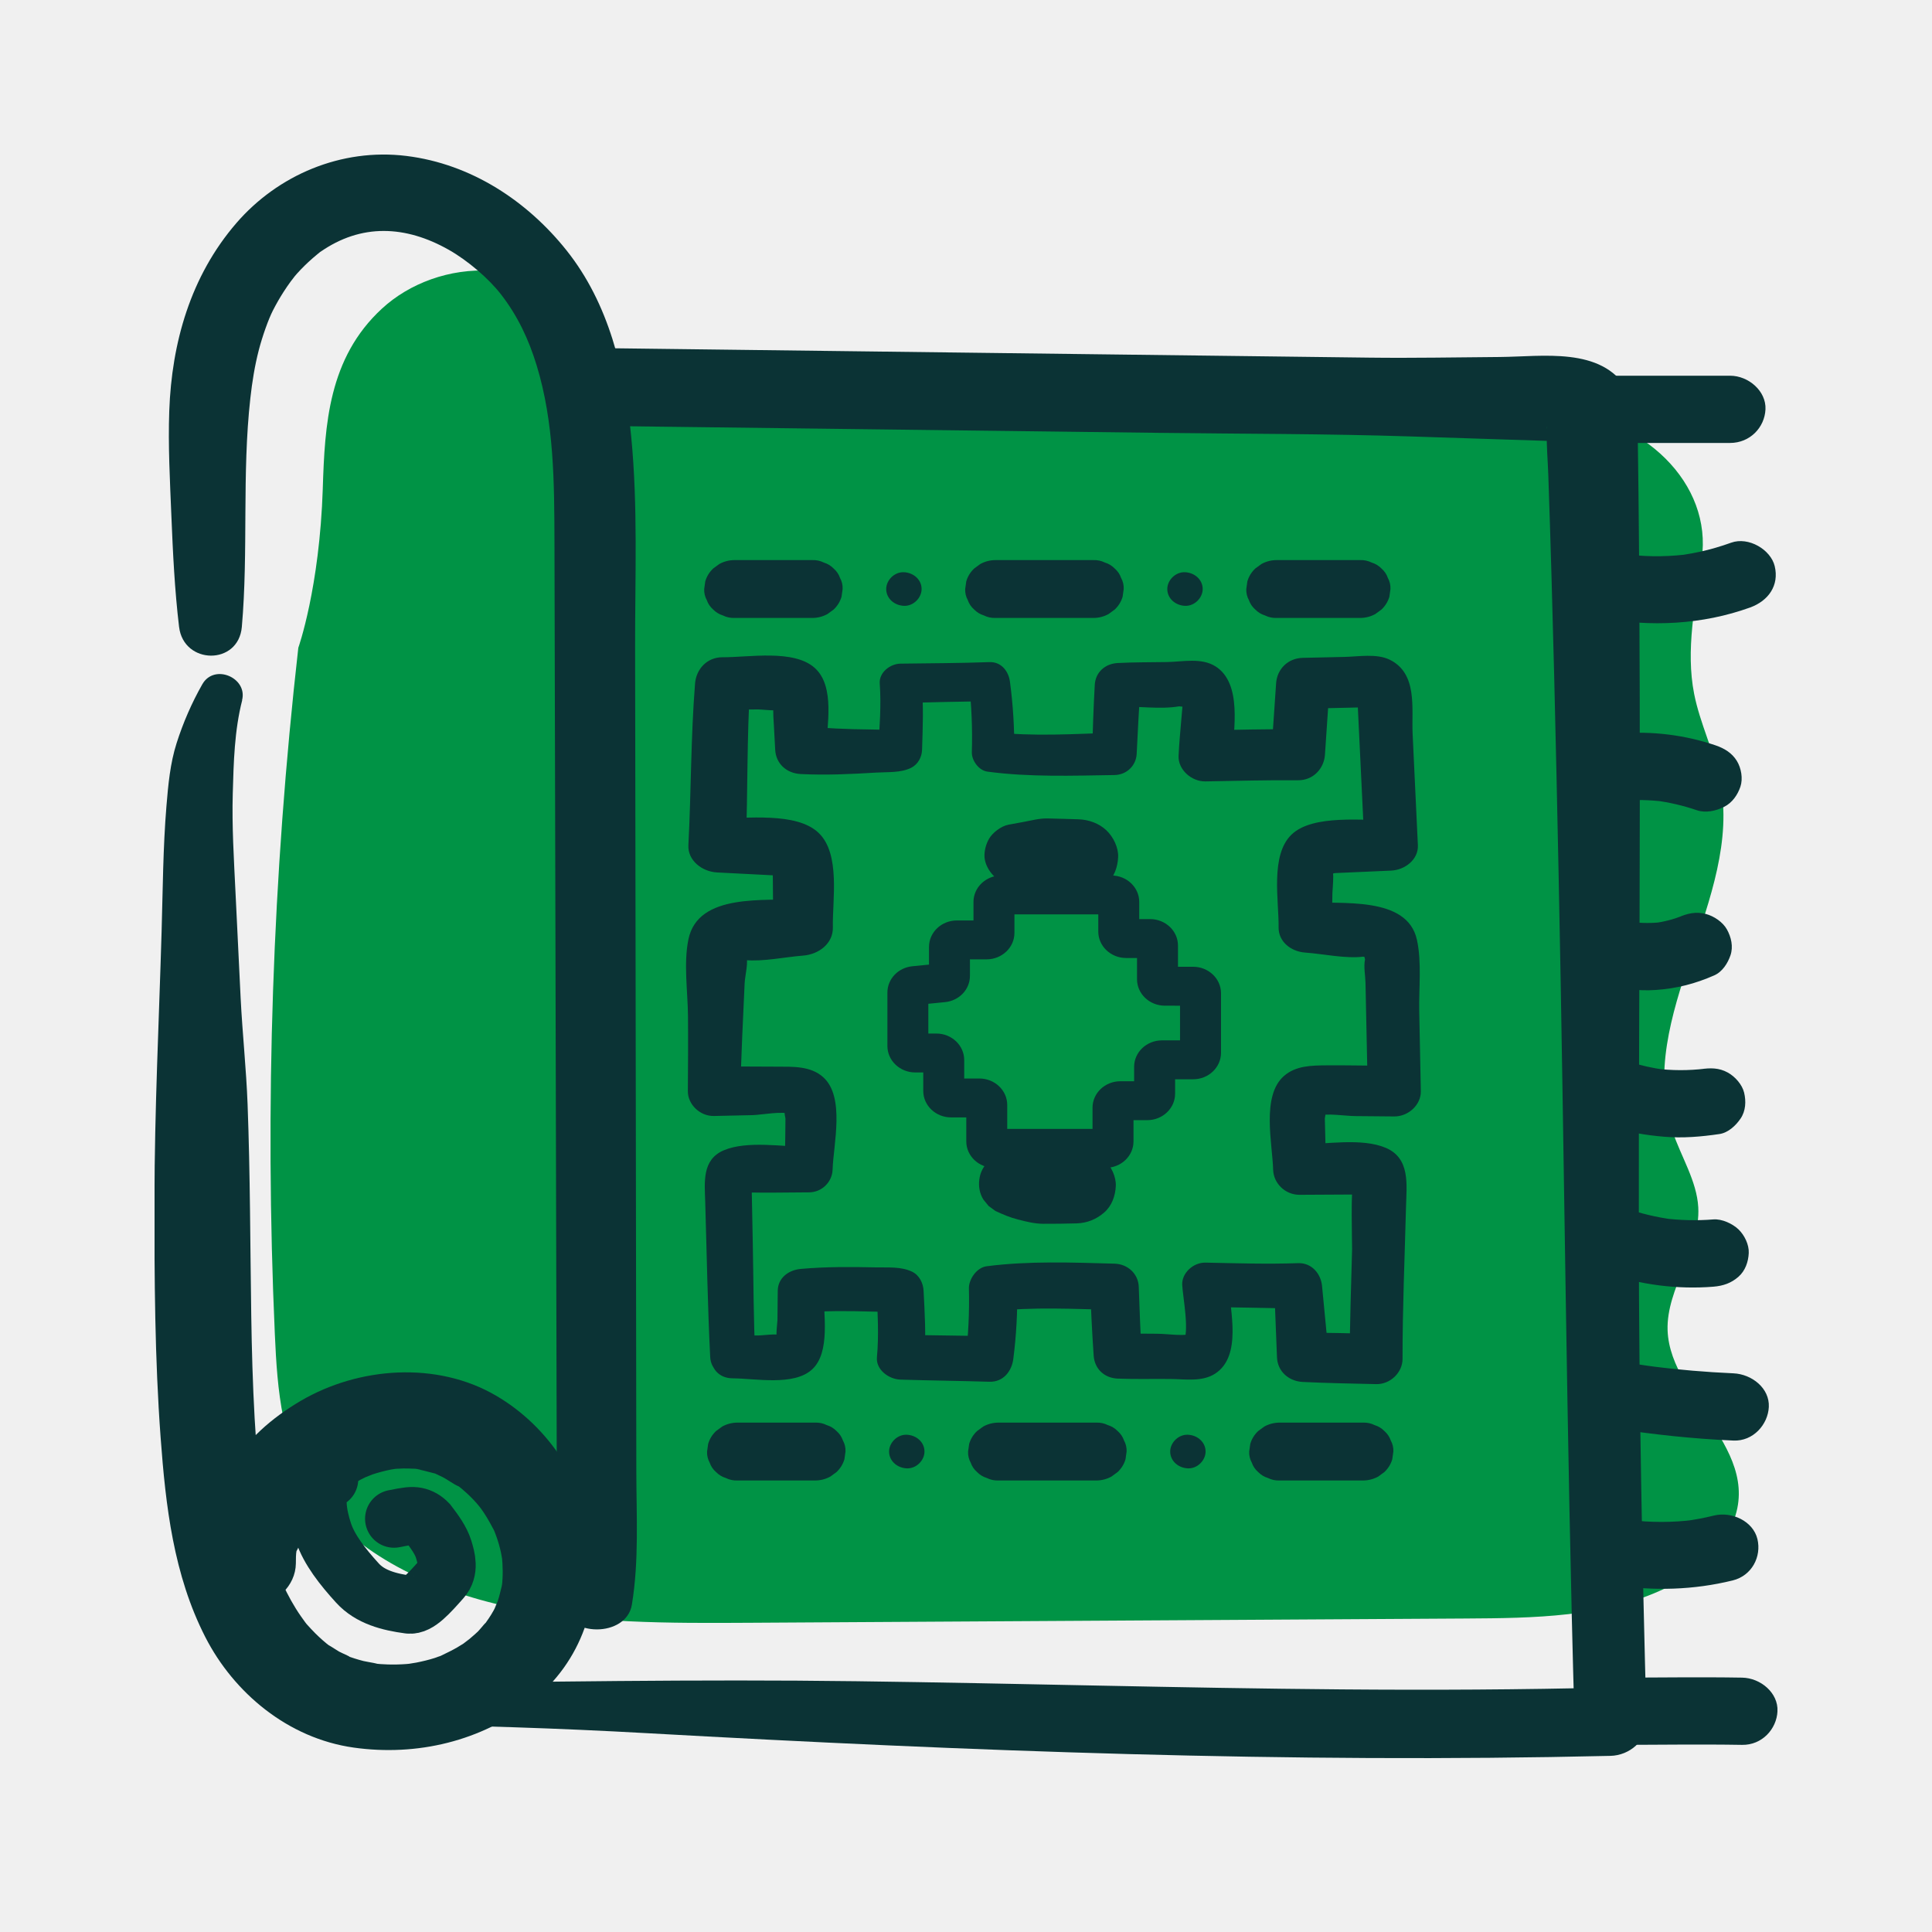
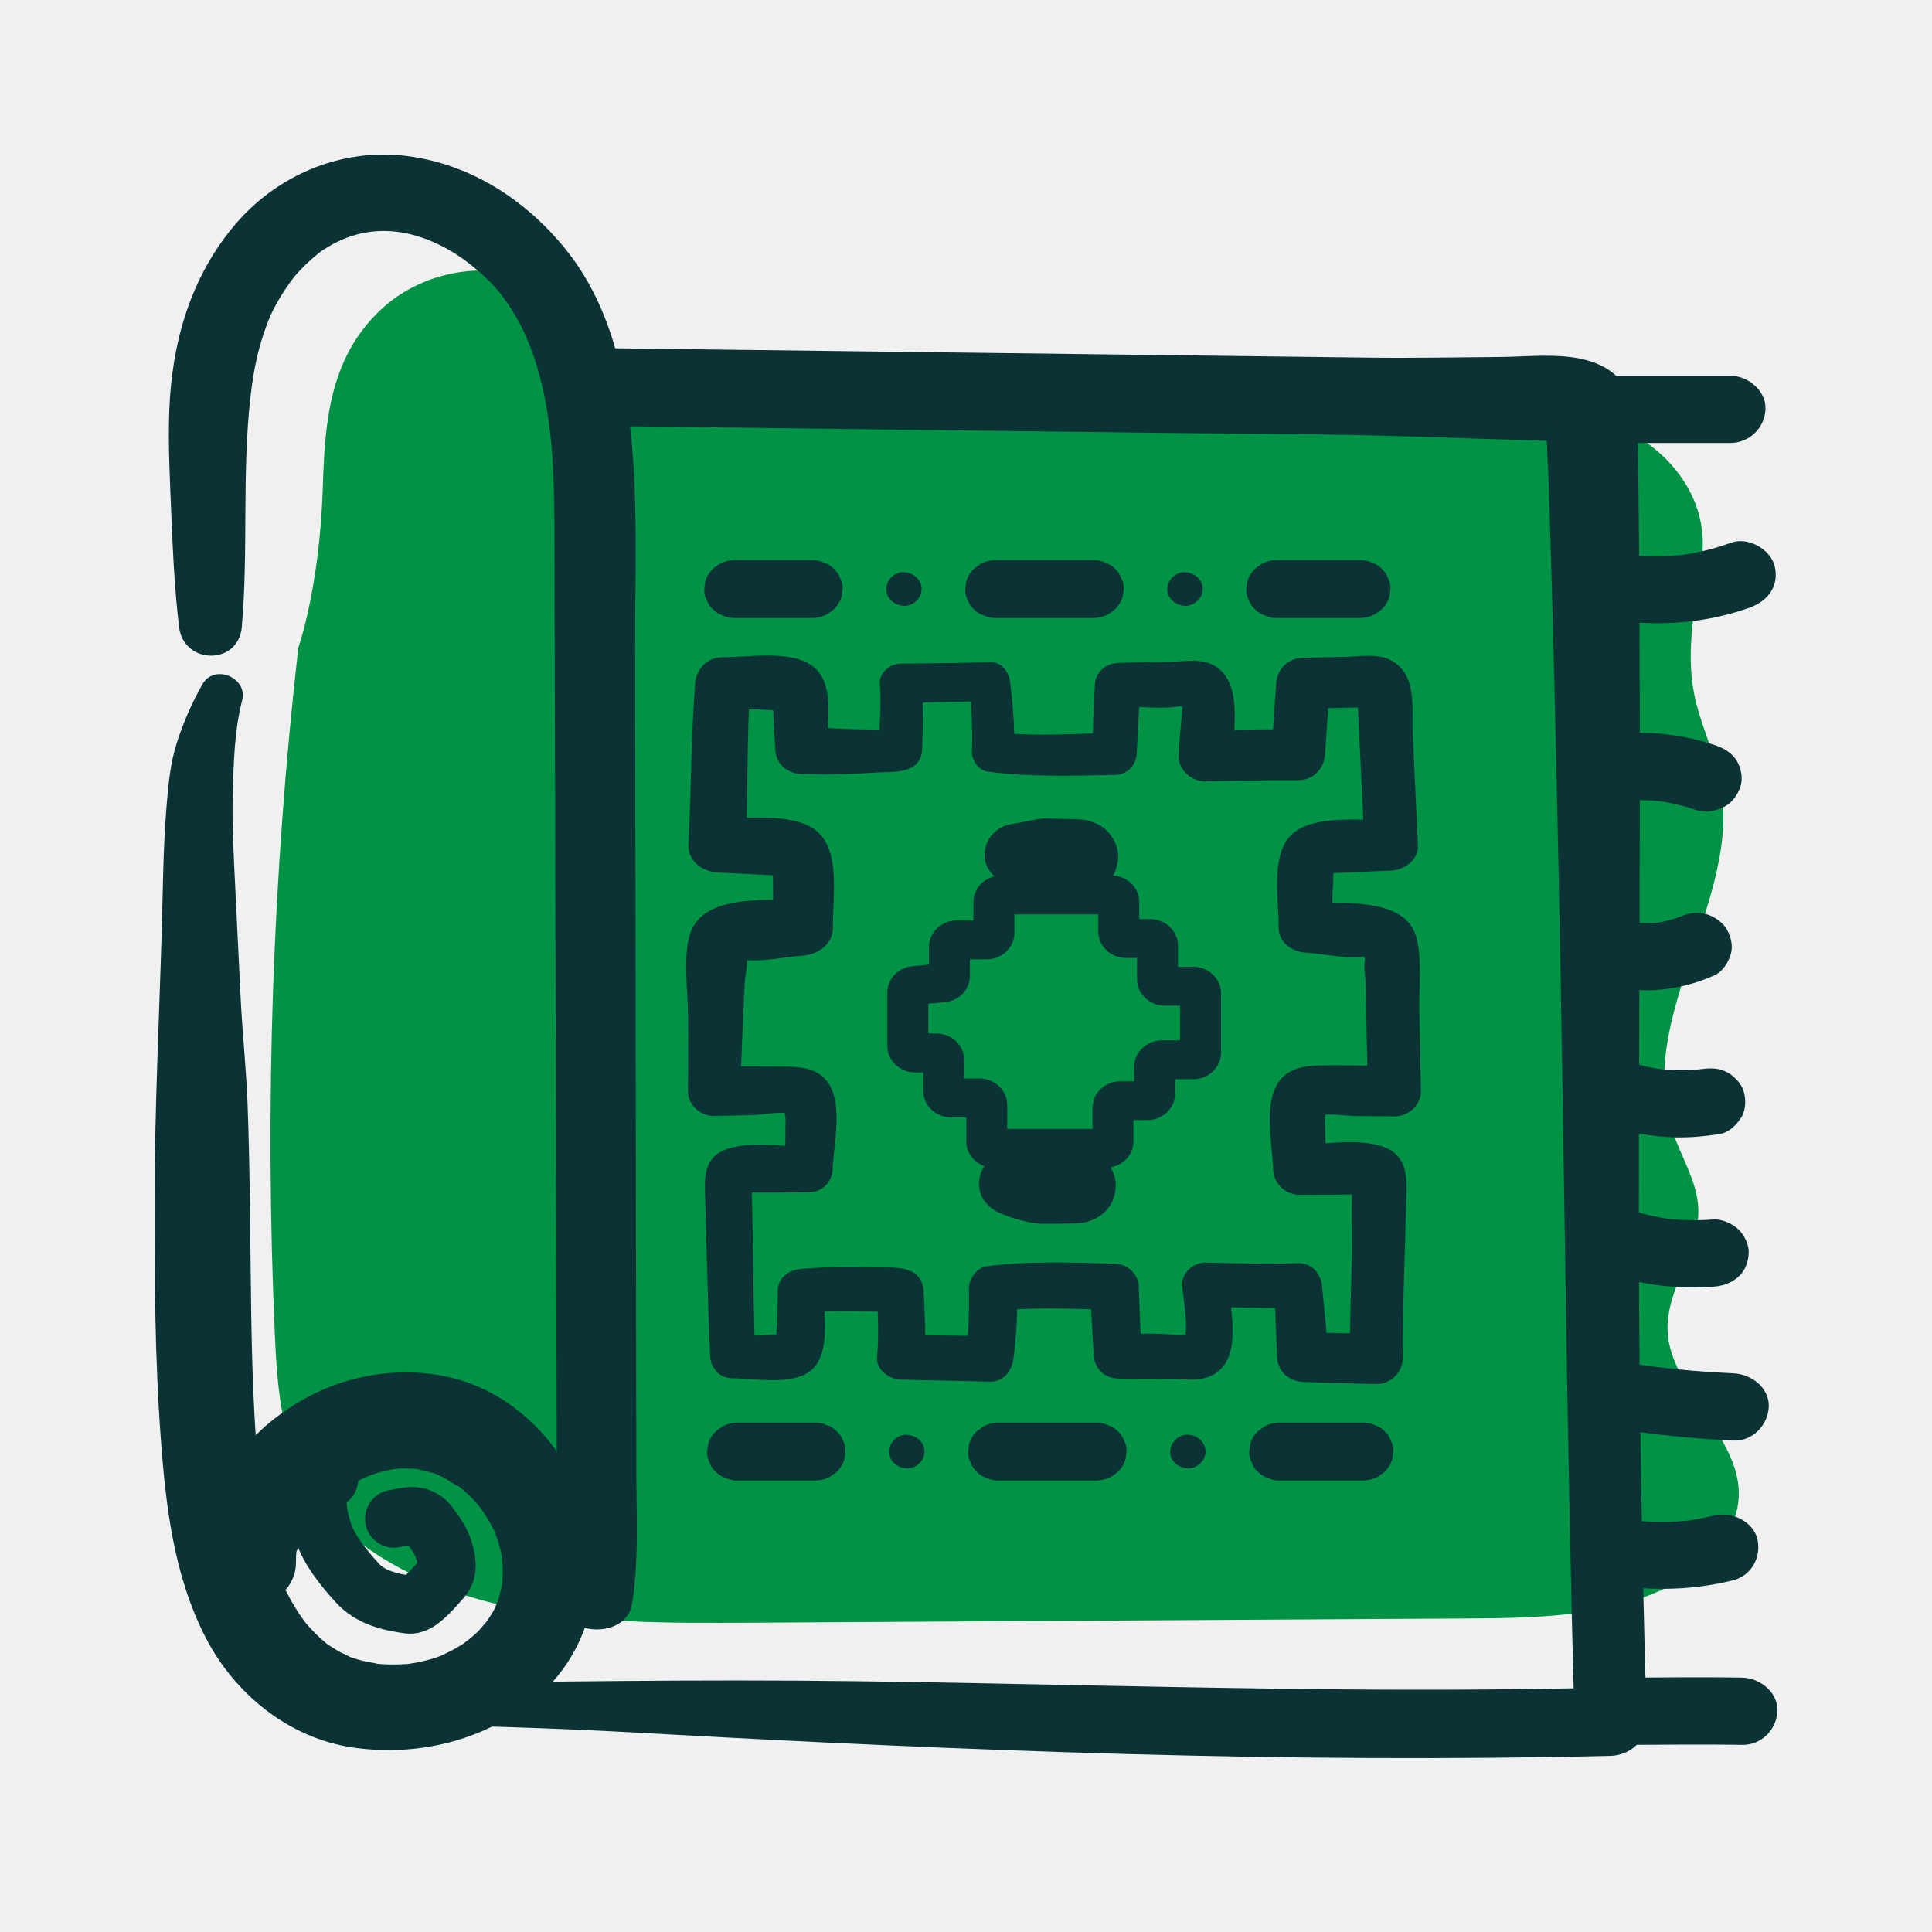
<svg xmlns="http://www.w3.org/2000/svg" fill="none" viewBox="0 0 100 100">
  <g clip-path="url(#a)">
-     <path fill="#009345" d="M16.707 25.274c.106-3.27.284-6.741 3.065-9.302 1.419-1.307 3.499-2.09 5.649-1.957 3.802.234 4.614 3.002 6.777 4.691 2.934 2.291 7.562 2.143 11.643 1.935 12.136-.619 24.334-.443 36.435.523 4.85.387 8.364 3.884 7.804 7.777-.335 2.327-.838 4.704-.392 6.972.303 1.539 1.044 3.006 1.349 4.545 1.198 6.056-4.46 12.171-2.471 18.091.443 1.32 1.261 2.578 1.336 3.944.119 2.171-1.659 4.185-1.588 6.358.122 3.733 5.589 6.537 2.984 10.729-.687 1.106-1.804 2.006-3.125 2.639-3.118 1.493-6.784 1.534-10.324 1.555-12.329.073-24.659.146-36.988.22-4.202.025-8.464.044-12.525-.825-4.061-.869-7.967-2.751-10.012-5.704-1.746-2.521-1.97-5.521-2.098-8.404-.529-11.849-.123-23.725 1.215-35.533 0 0 1.099-3.076 1.267-8.252" />
-     <path fill="#0b3335" d="M12.536 36.242c-.403 1.573-.443 3.213-.488 4.825-.049 1.705.06 3.412.141 5.114.087 1.829.175 3.659.267 5.487.092 1.829.29 3.658.359 5.487.137 3.646.134 7.301.19 10.949.027 1.769.076 3.538.175 5.305.051.907.115 1.813.196 2.718.028.311.058.621.092.931.02.181.041.361.064.541.013.109.028.217.043.326-.031-.22-.034-.244-.008-.075.25 1.37.521 2.721 1.034 4.03.039.099.226.534.049.143.059.13.122.259.186.387.144.286.3.566.469.838.168.272.352.531.542.789-.237-.32-.029-.033.026.028.145.158.287.318.44.469.256.254.529.497.819.716-.37-.278.293.166.41.231.132.073.898.406.371.209.295.11.596.207.903.285.135.034 1.105.191.495.123.254.028.509.047.764.054.32.009.64.002.959-.022.128-.009.255-.022.383-.036-.568.065.012-.014.14-.04.313-.062.626-.137.93-.233.122-.038.24-.086.361-.126-.428.14-.124.054-.026.006.285-.139.568-.271.841-.43.108-.063.215-.129.32-.196.089-.057.506-.419.135-.086.207-.186.427-.355.626-.55.118-.116.589-.71.301-.307.18-.252.354-.502.503-.772.06-.108.112-.22.17-.329-.247.461.005-.042.038-.139.089-.259.147-.522.213-.787.036-.144.051-.545.012-.02.009-.12.022-.239.029-.359.015-.271.013-.542-.004-.813-.009-.151-.024-.301-.041-.452.043.398.016.132-.036-.108-.059-.268-.133-.532-.224-.792-.051-.145-.108-.287-.165-.43.031.078.22.433.017.054-.131-.244-.26-.487-.408-.723-.082-.131-.168-.259-.258-.385-.081-.114-.455-.535-.064-.101-.207-.23-.414-.456-.642-.667-.091-.084-.184-.166-.279-.246-.095-.08-.192-.158-.291-.233.248.179.296.217.143.113-.303-.127-.591-.363-.89-.51-.112-.055-.227-.107-.34-.16-.552-.261.517.137-.08-.021-.319-.085-.635-.165-.958-.236.584.128.17.011-.014.006-.204-.005-.407-.018-.611-.014-.17.003-.338.021-.508.027.44-.017.198-.034-.106.026-.333.066-.662.153-.984.259-.026.009-.623.263-.258.089.337-.16-.267.138-.333.172-.335.172-.646.37-.96.573.076-.049.408-.33.045-.03-.156.129-.311.257-.46.393-.247.227-.474.47-.696.719-.11.123-.217.248-.327.371-.067.072-.131.146-.194.221.174-.215.207-.251.099-.107-.133.307-.399.61-.569.909-.21.37-.036.066-.002-.021-.071.176-.112.378-.197.548-.248.499-.004-.238-.063.081-.041.223-.035.459-.038.684-.015 1.166-1.034 2.158-2.273 2.158-1.265 0-2.232-.989-2.273-2.158-.059-1.711.338-3.378 1.152-4.902.783-1.466 2.193-2.662 3.649-3.514 2.999-1.756 7.034-2.06 10.1-.271 5.619 3.279 7.151 11.637 1.835 15.845-2.57 2.034-5.915 2.84-9.203 2.374-3.401-.482-6.198-2.836-7.671-5.713-1.65-3.223-2.056-6.8-2.316-10.331-.303-4.108-.324-8.229-.319-12.346.006-4.628.235-9.238.37-13.863.063-2.158.072-4.325.25-6.477.09-1.092.191-2.211.527-3.262.336-1.053.78-2.078 1.331-3.046.62-1.088 2.354-.333 2.057.824" />
-     <path fill="#0b3335" d="M19.631 87.161c8.236-.11 16.476-.248 24.711-.141 8.373.109 16.744.355 25.118.423 4.634.038 9.269.017 13.901-.099l-1.863 1.769c-.417-14.578-.52-29.165-.822-43.746-.143-6.927-.297-13.855-.536-20.78-.026-.748-.096-1.506-.081-2.255.01-.498-.054-.085.062-.002.169.119.458.328.596.491l.184.028c-.123-.006-.247-.011-.371-.014-.358-.013-.716-.023-1.074-.035-2.147-.07-4.295-.14-6.443-.21-4.342-.141-8.694-.132-13.039-.186-9.766-.121-19.533-.242-29.299-.363-1.146-.014-2.121-.916-2.121-2.014 0-1.081.971-2.029 2.121-2.014 8.948.111 17.896.222 26.845.333 4.449.055 8.897.11 13.346.165 2.249.028 4.5-.016 6.75-.033 2.254-.018 5.251-.536 6.601 1.664.543.885.545 1.874.559 2.862.012.833.023 1.666.032 2.499.019 1.722.033 3.443.043 5.165.022 3.623.027 7.247.025 10.87-.005 7.543-.061 15.085-.051 22.628.011 8.315.174 16.636.399 24.948.026.973-.875 1.746-1.863 1.769-16.613.391-33.258-.245-49.84-1.172-4.631-.259-9.252-.413-13.891-.453-1.421-.012-1.422-2.078 0-2.097" />
-     <path fill="#0b3335" d="M9.269 32.451c-.229-1.922-.32-3.829-.399-5.762-.073-1.806-.174-3.616-.109-5.424.127-3.517 1.096-6.965 3.475-9.72 2.138-2.476 5.42-3.889 8.795-3.474 3.377.416 6.269 2.35 8.293 4.889 2.201 2.762 3.017 6.255 3.347 9.64.351 3.604.196 7.263.202 10.878.012 7.745.023 15.491.035 23.236.006 4.335.013 8.671.019 13.007.003 2.143.006 4.287.009 6.43.003 2.303.144 4.627-.23 6.906-.281 1.71-3.345 1.705-3.632 0-.321-1.905-.248-3.812-.253-5.737-.005-1.851-.009-3.702-.014-5.553-.009-3.605-.018-7.21-.027-10.814-.018-7.307-.036-14.614-.054-21.921-.009-3.647-.016-7.294-.027-10.941-.009-3.118-.014-6.211-.924-9.186-.406-1.326-.976-2.553-1.852-3.679-.63-.809-1.704-1.735-2.694-2.296-2.224-1.26-4.53-1.381-6.664.119.075-.053.221-.185-.104.082-.17.14-.337.282-.498.432-.269.251-.528.516-.761.797.166-.199-.119.16-.151.204-.131.179-.256.361-.375.547-.199.31-.382.63-.549.957-.233.457-.544 1.327-.732 2.054-.213.826-.342 1.64-.436 2.479-.441 3.934-.097 7.909-.442 11.849-.175 2.003-3.013 1.96-3.247 0m73.551-13.003h6.727c.959 0 1.877.8 1.833 1.74-.044.943-.805 1.74-1.833 1.74h-6.727c-.959 0-1.877-.8-1.833-1.74.044-.943.805-1.74 1.833-1.74m1.017 9.179c.16.03.321.055.482.083.367.065-.404-.037-.002.002.284.028.568.054.854.067.53.024 1.062.014 1.59-.028.122-.01.244-.022.365-.034.382-.037-.421.064.059-.009.262-.04.522-.088.781-.144.557-.121 1.103-.281 1.638-.474.898-.324 2.049.358 2.254 1.216.238.992-.319 1.794-1.28 2.141-2.458.886-5.147 1.02-7.715.537-.942-.177-1.569-1.292-1.28-2.141.324-.951 1.245-1.405 2.254-1.216m.019 9.339c1.655-.135 3.382.082 4.945.616.456.156.844.393 1.095.8.23.373.327.923.185 1.341-.143.421-.418.827-.842 1.04-.417.209-.951.333-1.412.175-.699-.239-1.42-.407-2.156-.504l.487.062c-.764-.095-1.534-.112-2.301-.05-.444.036-.991-.22-1.296-.51-.318-.302-.557-.797-.537-1.231.021-.45.177-.917.537-1.231.375-.327.788-.469 1.296-.51m.121 9.617c.311.091.626.159.949.203l-.487-.062c.547.069 1.096.069 1.643.002l-.487.062c.521-.07 1.026-.2 1.513-.393l-.438.175c.069-.028.137-.057.205-.087.458-.201.908-.307 1.412-.175.425.111.886.423 1.095.8.225.404.337.893.185 1.341-.139.408-.416.853-.842 1.04-.979.43-1.936.679-3.015.754-.901.063-1.845-.052-2.706-.304-.449-.132-.855-.41-1.095-.8-.23-.373-.327-.923-.185-1.341.143-.421.418-.827.842-1.04.429-.215.936-.315 1.412-.175m.341 7.375c.6.193 1.214.331 1.841.415l-.487-.062c.857.107 1.72.11 2.578.007l-.487.062c.085-.011.171-.023.256-.035.504-.074.954-.079 1.412.175.38.211.743.625.842 1.04.107.446.084.946-.185 1.341-.241.356-.635.732-1.095.8-.949.139-1.891.22-2.849.14-.951-.079-1.895-.235-2.8-.527-.453-.146-.849-.4-1.095-.8-.23-.373-.327-.923-.185-1.341.143-.421.418-.827.842-1.04.422-.212.945-.326 1.412-.175m-.192 7.581c.79.275 1.604.468 2.436.581l-.487-.062c.864.11 1.735.132 2.604.062.444-.036.99.22 1.296.51.318.302.557.797.537 1.231-.021.45-.177.917-.537 1.231-.375.327-.788.469-1.296.51-1.853.149-3.781-.097-5.527-.705-.456-.159-.843-.39-1.095-.8-.23-.373-.327-.923-.185-1.341.143-.421.418-.827.842-1.04.415-.208.954-.335 1.412-.175m.396 8.041c.479.075.96.143 1.441.205l-.487-.062c1.408.178 2.823.299 4.242.361.956.042 1.878.771 1.833 1.74-.043.907-.807 1.785-1.833 1.74-2.068-.09-4.128-.309-6.171-.628-.426-.067-.886-.461-1.095-.8-.23-.373-.327-.923-.185-1.341.144-.421.418-.827.842-1.04.461-.232.9-.256 1.412-.175m-.015 8.113q.143.021.287.04l-.487-.062c1.121.139 2.251.139 3.372-.001l-.487.062c.511-.067 1.016-.162 1.516-.285.927-.228 2.032.289 2.254 1.216.218.908-.287 1.897-1.28 2.141-2.03.499-4.084.549-6.148.245-.424-.062-.888-.464-1.095-.8-.23-.373-.327-.923-.185-1.341.143-.421.418-.827.842-1.04l.438-.175c.325-.083.65-.083.974 0m-.92 8.142c2.193-.001 4.386-.037 6.579 0 .958.016 1.878.789 1.833 1.74-.044.929-.806 1.758-1.833 1.74-2.193-.037-4.386-.001-6.579 0-.959 0-1.877-.801-1.833-1.74.044-.943.805-1.74 1.833-1.74m-45.658-17.714c.437-0.0.874.001 1.311.003.337.002 1.427-.188 1.149.144-.333.398-.153-.734-.151-.941.005-.505.01-1.01.015-1.515.007-.655.544-1.074 1.192-1.132 1.307-.117 2.591-.108 3.9-.079.62.013 1.288-.051 1.858.221.387.185.58.603.599.992.056 1.137.134 2.296.037 3.432l-1.223-1.161c1.532.037 3.064.042 4.596.079l-1.239 1.177c.147-1.217.205-2.428.175-3.652-.011-.463.393-1.079.92-1.147 2.178-.282 4.421-.195 6.613-.134.698.019 1.234.532 1.258 1.195.044 1.191.083 2.383.157 3.573l-1.242-1.179c.67.033 1.337.038 2.007.038.653-0 1.478.174 2.09-.055l-.731.534c.38-.514-.007-2.406-.032-3.014-.025-.609.573-1.159 1.206-1.146 1.6.034 3.196.083 4.795.028.712-.024 1.177.56 1.236 1.174l.356 3.699-1.341-1.273c1.263-.003 2.526.032 3.789.061l-1.368 1.299c-.004-1.893.074-3.788.12-5.681.005-.226-.087-3.414.085-3.47.909.53.976.743.2.637l-1.0.005c-.666.004-1.333.007-1.999.011-.755.004-1.355-.601-1.373-1.304-.034-1.332-.619-3.813.56-4.846.617-.541 1.439-.545 2.228-.551 1.161-.008 2.325.02 3.486.029l-1.376 1.307c-.039-1.867-.078-3.734-.117-5.601-.008-.378-.104-.845-.025-1.218-.132-.529-.066-.628.199-.297.357.244.26.295-.291.155-.919.113-2.071-.146-3-.211-.736-.052-1.392-.559-1.381-1.311.02-1.353-.445-3.729.67-4.798 1.115-1.069 3.738-.701 5.158-.765l-1.384 1.314c-.131-2.721-.261-5.441-.392-8.162l.406.931-.389-.304.981.386-3.789.088 1.388-1.318-.25 3.699c-.048.707-.598 1.326-1.39 1.32-1.599-.013-3.197.031-4.795.059-.729.013-1.423-.616-1.391-1.321.028-.61.084-1.216.137-1.825l.08-.912c.451.184.389.242-.189.173-.994.172-2.165-.022-3.178.015l1.188-1.128c-.091 1.19-.147 2.382-.207 3.573-.03.599-.504 1.086-1.154 1.096-2.177.033-4.412.114-6.572-.177-.458-.062-.819-.592-.806-1.005.037-1.224-.014-2.435-.154-3.652l1.064 1.01c-1.533.03-3.063.045-4.596.11l1.08-1.025c.119 1.134.064 2.294.03 3.432-.011.369-.206.752-.562.931-.543.271-1.224.213-1.82.249-1.308.08-2.589.141-3.9.075-.741-.037-1.282-.545-1.32-1.254-.024-.433-.05-.866-.07-1.299-.022-.288-.034-.577-.034-.866-.117-.509-.03-.57.261-.183.766.473-.754.257-1.041.258l-1.835.012 1.428-1.356c-.183 2.784-.121 5.584-.228 8.371l-1.487-1.412c1.486.057 4.092-.333 5.253.774 1.147 1.094.707 3.504.738 4.888.019.839-.725 1.402-1.543 1.465-.956.074-2.049.32-3.0.232l-.5.035c.445-.684.628-.788.548-.311.146.355-.052 1.073-.071 1.461-.091 1.867-.169 3.733-.235 5.601l-1.352-1.284c1.079.005 2.158.009 3.237.014.833.004 1.759-.045 2.415.544 1.145 1.028.526 3.488.487 4.787-.019.63-.551 1.182-1.238 1.175-.297-.003-3.483.054-3.499-.034.483-.678.667-.677.553.005.006.331.013.661.02.991.011.578.023 1.157.034 1.735.038 1.938.034 3.883.13 5.819.071 1.427-2.265 1.424-2.336 0-.133-2.681-.177-5.367-.258-8.05-.03-.988-.172-2.161.961-2.642 1.217-.517 3.09-.176 4.395-.175l-1.238 1.175c.012-.589.021-1.177.027-1.766.003-.294.006-.589.009-.883-.113-.506-.019-.578.284-.215-.39-.192-1.542.034-1.992.043-.664.015-1.328.029-1.992.044-.728.016-1.356-.601-1.352-1.284.008-1.299.02-2.598.007-3.897-.012-1.26-.233-2.721.022-3.959.5-2.433 3.975-1.966 5.933-2.092l-1.543 1.465c-.005-.592-.01-1.183-.014-1.775-.002-.296-.005-.592-.007-.887-.119-.505-.034-.579.254-.223.407.257.332.322-.227.196l-.97-.05-1.94-.099c-.772-.039-1.528-.615-1.487-1.412.146-2.787.123-5.589.345-8.371.058-.727.607-1.361 1.428-1.356 1.357.009 3.697-.427 4.78.564 1.051.963.611 3.0.579 4.225l-1.32-1.254c1.228.151 2.432.191 3.667.205.192.002.384.01.576.012.384.003 1.003-.207.331.105l-.562.931c.07-1.137.163-2.295.08-3.432-.041-.559.528-1.018 1.08-1.025 1.533-.02 3.063-.024 4.596-.079.626-.023.993.485 1.063 1.01.163 1.216.237 2.427.223 3.652l-1.098-1.043c2.061.242 4.21.099 6.28.033l-1.154 1.096c.038-1.191.071-2.383.14-3.573.037-.635.516-1.092 1.188-1.128.854-.045 1.704-.036 2.559-.051.806-.014 1.768-.237 2.499.222 1.402.881.935 3.307.873 4.634l-1.391-1.321c1.598-.027 3.197-.07 4.795-.055l-1.39 1.32.253-3.699c.05-.724.596-1.301 1.388-1.318l2.152-.048c.725-.016 1.664-.185 2.337.143 1.466.715 1.127 2.533 1.189 3.842l.272 5.761c.035.734-.663 1.282-1.384 1.314l-1.94.086-.97.043q-.792.181-.297-.139c.333-.502.17.987.167 1.17-.009.592-.018 1.183-.028 1.775l-1.381-1.311c1.855.132 5.282-.334 5.784 1.958.255 1.164.095 2.51.119 3.696.028 1.38.055 2.76.083 4.14.014.701-.642 1.313-1.376 1.307-.664-.006-1.328-.012-1.992-.018-.582-.005-1.433-.162-1.992-.018.368-.451.499-.404.391.141.007.294.015.589.022.883.015.589.029 1.178.043 1.766l-1.373-1.304c1.338-.006 3.231-.356 4.472.179 1.267.546 1.066 1.918 1.039 3.015-.067 2.636-.184 5.275-.181 7.912.001.69-.627 1.316-1.368 1.299-1.264-.029-2.527-.051-3.789-.112-.745-.036-1.312-.555-1.341-1.273l-.147-3.699 1.236 1.174c-1.599-.027-3.197-.065-4.795-.086l1.206-1.146c.067 1.336.703 3.694-.707 4.603-.666.429-1.538.282-2.288.273-.918-.012-1.833.018-2.751-.02-.706-.029-1.195-.519-1.242-1.179-.085-1.19-.135-2.382-.19-3.573l1.258 1.195c-2.071-.04-4.222-.172-6.28.081l1.253-1.19c.021 1.225-.046 2.436-.202 3.652-.079.615-.504 1.2-1.239 1.177-1.532-.048-3.064-.062-4.596-.11-.617-.019-1.282-.518-1.223-1.161.105-1.135.035-2.295-.012-3.432l.599.992c.702.341.132.101-.293.09-.192-.005-.384-.005-.576-.011-1.23-.037-2.438-.043-3.667.059l1.192-1.132c-.02 1.148.374 3.189-.609 4.076-.95.857-2.919.459-4.1.452-1.503-.008-1.506-2.217-0-2.219" />
-     <path fill="#0b3335" d="M63.199 54.493v-3.084c0-.755-.647-1.369-1.441-1.369h-.786v-1.099c0-.755-.647-1.369-1.442-1.369h-.563v-.888c0-.755-.647-1.369-1.441-1.369h-5.698c-.795 0-1.441.614-1.441 1.369v.959h-.861c-.795 0-1.441.614-1.441 1.369v.916l-.86.085c-.737.073-1.293.658-1.293 1.361v2.767c0 .755.647 1.369 1.441 1.369h.415v.958c0 .755.647 1.369 1.441 1.369h.786v1.241c0 .755.647 1.369 1.441 1.369h5.773c.795 0 1.441-.614 1.441-1.369v-1.099h.712c.795 0 1.441-.614 1.441-1.369v-.747h.935c.795 0 1.441-.614 1.441-1.369m-2.121-2.439v1.794h-.935c-.795 0-1.441.614-1.441 1.369v.747h-.712c-.795 0-1.441.614-1.441 1.369v1.099H52.134v-1.241c0-.755-.647-1.369-1.441-1.369h-.786v-.958c0-.755-.647-1.369-1.441-1.369h-.415v-1.541l.86-.085c.736-.071 1.293-.656 1.293-1.361v-.853h.861c.795 0 1.442-.614 1.442-1.369v-.958h4.34v.888c0 .755.647 1.369 1.441 1.369h.564v1.099c0 .755.647 1.369 1.441 1.369zm-12.387-2.186c.001 0 .002 0 .003-0z" />
-     <path fill="#0b3335" d="m52.198 42.686.757-.139c.4-.074.842-.191 1.244-.185.538.009 1.076.03 1.614.045.538.015 1.074.208 1.458.574.358.34.627.897.604 1.385-.024.507-.199 1.032-.604 1.385-.39.34-.912.604-1.458.574-.538-.03-1.077-.053-1.614-.09-.684-.047-1.345-.274-2.002-.453-.356-.097-.653-.299-.878-.575-.22-.271-.379-.621-.363-.972.013-.285.09-.558.231-.81.179-.321.629-.668 1.01-.738m-.26 16.973c.135-.041.272-.095.409-.126.12-.027.247-.034.369-.05.43-.058.878-.174 1.309-.14.563.045 1.127.08 1.692.108.539.026 1.052.198 1.441.567.353.336.62.886.597 1.368-.024.5-.197 1.019-.597 1.368-.405.353-.884.552-1.441.567-.575.016-1.149.023-1.724.021-.451-.002-.877-.114-1.307-.223-.407-.103-.785-.265-1.163-.441l-.352-.258-.272-.334c-.198-.321-.258-.689-.206-1.053.042-.297.149-.544.342-.781.237-.291.529-.478.904-.592M38.175 73.634h4.01c.217-.008.42.035.608.129.196.06.365.164.508.31.154.136.263.296.326.482.099.179.144.371.136.577l-.056.398c-.075.254-.21.474-.406.661l-.319.234c-.246.136-.512.204-.796.205h-4.01c-.217.008-.42-.035-.608-.129-.196-.06-.365-.164-.508-.31-.154-.136-.263-.296-.326-.482-.099-.179-.144-.371-.136-.577l.056-.398c.075-.254.21-.474.406-.661l.319-.234c.246-.136.512-.204.796-.205m9.676 1.498c0 .455-.421.891-.916.87-.496-.021-.916-.382-.916-.87 0-.455.421-.891.916-.87.496.021.916.382.916.87m3.834-1.498h5.05c.217-.008.42.035.608.129.196.06.365.164.508.31.154.136.263.296.326.482.099.179.144.371.136.577l-.056.398c-.075.254-.21.474-.406.661l-.319.234c-.246.136-.512.204-.796.205h-5.05c-.217.008-.42-.035-.608-.129-.196-.06-.365-.164-.508-.31-.154-.136-.263-.296-.326-.482-.099-.179-.144-.371-.136-.577l.056-.398c.075-.254.21-.474.406-.661l.319-.234c.246-.136.512-.204.796-.205m10.716 1.498c0 .455-.421.891-.916.87-.496-.021-.916-.382-.916-.87 0-.455.421-.891.916-.87.496.021.916.382.916.87m3.834-1.498h4.307c.217-.008.42.035.608.129.196.06.365.164.508.31.154.136.263.296.326.482.099.179.144.371.136.577l-.056.398c-.075.254-.21.474-.406.661l-.319.234c-.246.136-.512.204-.796.205h-4.307c-.217.008-.42-.035-.608-.129-.196-.06-.365-.164-.508-.31-.154-.136-.263-.296-.326-.482-.099-.179-.144-.371-.136-.577l.056-.398c.075-.254.21-.474.406-.661l.319-.234c.246-.136.512-.204.796-.205M38.026 28.99h4.01c.217-.008.42.035.608.129.196.06.365.164.508.31.154.136.263.296.326.482.099.178.144.371.136.577l-.056.398c-.075.254-.21.474-.406.661l-.319.234c-.246.136-.512.204-.796.204h-4.01c-.217.008-.42-.035-.608-.129-.196-.06-.365-.164-.508-.31-.154-.136-.263-.296-.326-.482-.099-.178-.144-.371-.136-.577l.056-.398c.075-.254.21-.474.406-.661l.319-.234c.246-.136.512-.204.796-.204m9.676 1.498c0 .455-.421.891-.916.87-.496-.021-.916-.382-.916-.87 0-.455.421-.891.916-.87.496.021.916.382.916.87m3.833-1.498h5.05c.217-.008.42.035.608.129.196.06.365.164.508.31.154.136.263.296.326.482.099.178.144.371.136.577l-.056.398c-.075.254-.21.474-.406.661l-.319.234c-.246.136-.512.204-.796.204h-5.05c-.217.008-.42-.035-.608-.129-.196-.06-.365-.164-.508-.31-.154-.136-.263-.296-.326-.482-.099-.178-.144-.371-.136-.577l.056-.398c.075-.254.21-.474.406-.661l.319-.234c.246-.136.511-.204.796-.204m10.716 1.498c0 .455-.421.891-.916.87-.496-.021-.916-.382-.916-.87 0-.455.421-.891.916-.87.496.021.916.382.916.87m3.834-1.498h4.307c.217-.008.42.035.608.129.196.06.365.164.508.31.154.136.263.296.326.482.099.178.144.371.136.577l-.056.398c-.075.254-.21.474-.406.661l-.319.234c-.246.136-.512.204-.796.204h-4.307c-.217.008-.42-.035-.608-.129-.196-.06-.365-.164-.508-.31-.154-.136-.263-.296-.326-.482-.099-.178-.144-.371-.136-.577l.056-.398c.075-.254.21-.474.406-.661l.319-.234c.246-.136.512-.204.796-.204" />
-     <path stroke="#0b3335" stroke-linecap="round" stroke-width="3" d="M17.044 76.556c-.051-.053-.103-.106-.196-.017-.655.624-.389 1.932-.1 2.795.292.871.976 1.754 1.758 2.61.655.717 1.623.974 2.662 1.113.468.063 1.048-.597 1.697-1.329.411-.464.243-1.066.096-1.545-.138-.449-.465-.902-.807-1.348-.182-.19-.383-.304-.607-.349-.224-.045-.466-.016-1.151.124" />
+     <path fill="#009345" d="M16.707 25.274c.106-3.27.284-6.741 3.065-9.302 1.419-1.307 3.499-2.09 5.65-1.957 3.802.234 4.614 3.002 6.776 4.69 2.934 2.291 7.562 2.144 11.643 1.935a279.5 279.5 0 0 1 36.435.523c4.85.388 8.363 3.884 7.804 7.777-.335 2.328-.838 4.705-.392 6.972.303 1.54 1.045 3.006 1.349 4.545 1.198 6.056-4.46 12.172-2.471 18.091.443 1.32 1.26 2.578 1.335 3.944.12 2.171-1.659 4.185-1.588 6.358.122 3.733 5.59 6.537 2.984 10.73-.687 1.105-1.804 2.005-3.125 2.638-3.118 1.492-6.784 1.533-10.324 1.554l-36.988.22c-4.202.025-8.464.044-12.525-.825-4.061-.87-7.967-2.751-10.012-5.704-1.746-2.52-1.97-5.52-2.098-8.404a226 226 0 0 1 1.215-35.533s1.098-3.076 1.267-8.252" />
+     <path fill="#0b3335" d="M12.536 36.242c-.403 1.573-.443 3.212-.488 4.825-.049 1.705.06 3.411.14 5.114q.131 2.745.268 5.487c.092 1.83.29 3.658.359 5.488.137 3.646.133 7.3.19 10.949.027 1.769.076 3.538.175 5.305q.076 1.36.196 2.718a48 48 0 0 0 .156 1.472l.034.252c.25 1.37.521 2.72 1.034 4.03.039.098.226.533.05.142q.088.196.186.387.216.428.469.838c.168.272.352.531.542.789-.237-.32-.03-.033.027.028.145.158.287.318.44.47.255.253.529.496.819.715-.37-.279.293.166.41.23.132.074.898.407.371.21q.443.167.903.284c.135.034 1.105.19.496.123a9.4 9.4 0 0 0 1.723.032q.192-.015.383-.036c-.568.065.012-.014.14-.04a9 9 0 0 0 .93-.232c.121-.039.24-.087.36-.126-.428.14-.124.054-.025.006.284-.139.567-.271.84-.43q.164-.095.321-.197c.089-.057.507-.419.135-.085.207-.186.426-.355.625-.55.119-.117.59-.71.301-.307.18-.252.354-.502.504-.772.06-.109.111-.22.17-.33-.247.461.005-.042.038-.139.089-.259.147-.522.213-.787.036-.143.052-.545.013-.02.009-.12.022-.239.029-.359a7 7 0 0 0-.045-1.265c.043.398.017.132-.036-.108a7 7 0 0 0-.224-.792c-.05-.145-.109-.287-.166-.43.031.078.22.433.017.055-.131-.245-.26-.488-.408-.723a8 8 0 0 0-.258-.385c-.08-.114-.455-.536-.064-.101a7.862 7.862 0 0 0-1.212-1.146q.372.269.144.113c-.304-.127-.592-.363-.89-.51q-.17-.082-.34-.16c-.552-.262.517.136-.08-.022-.32-.084-.635-.164-.958-.235.584.128.17.01-.015.006-.204-.005-.406-.018-.61-.014-.17.004-.339.02-.508.027.44-.017.197-.033-.107.026a8 8 0 0 0-.983.26c-.027.008-.623.262-.258.089.337-.16-.266.137-.333.171-.335.172-.646.37-.96.573.076-.049.408-.33.045-.03-.156.129-.311.257-.46.393-.247.227-.474.47-.696.72q-.163.186-.327.37a6 6 0 0 0-.194.222q.261-.322.099-.107c-.133.307-.4.61-.569.909-.21.37-.036.065-.001-.022-.071.177-.113.378-.197.548-.248.5-.004-.237-.063.081-.04.224-.035.46-.038.685-.015 1.166-1.034 2.158-2.273 2.158a2.253 2.253 0 0 1-2.273-2.158 9.63 9.63 0 0 1 1.153-4.903c.782-1.465 2.192-2.661 3.649-3.514 2.998-1.756 7.034-2.06 10.1-.27 5.618 3.278 7.15 11.637 1.835 15.844-2.57 2.034-5.915 2.84-9.203 2.375-3.4-.482-6.198-2.836-7.67-5.714-1.65-3.223-2.057-6.8-2.317-10.33-.302-4.109-.323-8.23-.318-12.346.005-4.628.234-9.238.37-13.863.062-2.158.072-4.325.25-6.478.09-1.091.19-2.21.526-3.261.336-1.053.78-2.078 1.331-3.046.62-1.088 2.354-.333 2.058.823" />
+     <path fill="#0b3335" d="M19.631 87.161c8.236-.11 16.476-.248 24.712-.141 8.373.109 16.744.354 25.117.423 4.635.038 9.27.017 13.902-.099l-1.863 1.77c-.418-14.579-.52-29.166-.822-43.747-.143-6.927-.297-13.854-.536-20.78-.026-.747-.096-1.506-.081-2.254.01-.498-.055-.085.062-.002.17.119.458.328.596.49l.184.029q-.186-.009-.37-.014-.538-.018-1.075-.035l-6.442-.21c-4.343-.141-8.695-.132-13.04-.186l-29.298-.363c-1.146-.014-2.122-.916-2.122-2.014 0-1.081.971-2.029 2.122-2.015l26.844.333 13.346.165c2.25.028 4.5-.016 6.75-.033 2.253-.017 5.25-.536 6.601 1.664.543.885.545 1.874.559 2.862q.017 1.25.032 2.5.028 2.58.043 5.164c.022 3.623.027 7.246.025 10.87-.005 7.542-.06 15.085-.05 22.628.01 8.315.173 16.636.398 24.948.026.973-.876 1.745-1.863 1.769-16.613.39-33.258-.245-49.84-1.172a295 295 0 0 0-13.89-.453c-1.422-.013-1.423-2.078 0-2.097" />
+     <path fill="#0b3335" d="M9.269 32.451c-.23-1.921-.32-3.829-.399-5.761-.073-1.806-.174-3.616-.109-5.424.127-3.517 1.096-6.965 3.475-9.72 2.139-2.476 5.42-3.89 8.795-3.474 3.377.415 6.27 2.35 8.293 4.889 2.2 2.762 3.016 6.254 3.346 9.64.352 3.604.197 7.263.202 10.878l.035 23.236.02 13.007q.003 3.215.009 6.43c.003 2.303.144 4.627-.23 6.906-.282 1.71-3.345 1.705-3.633 0-.32-1.905-.248-3.812-.253-5.737l-.014-5.553-.026-10.814-.055-21.921q-.012-5.472-.027-10.942c-.008-3.118-.014-6.211-.924-9.186-.405-1.326-.975-2.553-1.851-3.679-.63-.809-1.704-1.735-2.694-2.295-2.224-1.26-4.53-1.382-6.664.118.075-.053.22-.185-.105.083q-.256.209-.498.432c-.269.25-.528.516-.761.797.165-.2-.119.16-.151.204a11 11 0 0 0-.924 1.504c-.233.457-.544 1.327-.732 2.054-.213.826-.342 1.64-.436 2.479-.44 3.934-.097 7.91-.442 11.85-.176 2.002-3.013 1.959-3.247 0M82.82 19.448h6.728c.958 0 1.877.8 1.832 1.74a1.82 1.82 0 0 1-1.832 1.74H82.82c-.958 0-1.877-.8-1.832-1.74a1.82 1.82 0 0 1 1.832-1.74m1.017 9.179q.24.043.482.083c.367.065-.404-.037-.002.002a12.801 12.801 0 0 0 2.444.039q.182-.016.365-.035c.381-.037-.421.064.058-.009q.394-.06.781-.144c.558-.12 1.103-.281 1.638-.474.898-.324 2.049.359 2.254 1.216.238.992-.318 1.794-1.28 2.14-2.458.887-5.147 1.02-7.714.538-.942-.177-1.57-1.292-1.28-2.14.324-.952 1.245-1.406 2.254-1.216m.02 9.339a12.4 12.4 0 0 1 4.944.615c.455.156.844.393 1.095.8.23.373.327.923.185 1.341-.144.421-.419.827-.843 1.04-.417.21-.95.333-1.412.176q-1.05-.36-2.156-.504l.488.062a11.3 11.3 0 0 0-2.302-.05c-.444.036-.99-.22-1.296-.51-.318-.301-.557-.796-.536-1.23.02-.45.176-.917.536-1.23.376-.328.788-.47 1.296-.51m.121 9.616q.466.137.949.203l-.487-.062a6.6 6.6 0 0 0 1.642.003l-.487.062q.783-.104 1.513-.393l-.438.176.205-.087c.458-.202.909-.308 1.412-.176.425.111.886.423 1.096.8.224.404.337.893.184 1.341-.138.408-.416.853-.842 1.04-.979.43-1.936.68-3.015.754a7.8 7.8 0 0 1-2.706-.304c-.45-.132-.855-.41-1.095-.8-.23-.373-.327-.923-.185-1.341.144-.421.418-.828.842-1.04.429-.215.937-.315 1.412-.176m.342 7.376q.9.29 1.841.415l-.487-.062c.857.107 1.72.11 2.577.007l-.487.062.256-.035c.505-.074.954-.08 1.412.175.38.211.743.625.843 1.04.106.446.083.946-.185 1.341-.242.356-.635.733-1.096.8-.948.14-1.89.22-2.849.14-.951-.078-1.895-.235-2.8-.527-.453-.146-.848-.4-1.095-.8-.23-.373-.327-.923-.185-1.34.144-.422.419-.828.842-1.04.422-.212.946-.327 1.413-.176m-.193 7.58q1.186.413 2.437.582l-.488-.063q1.299.166 2.604.062c.445-.035.99.22 1.296.51.318.302.557.797.537 1.23-.021.45-.177.918-.537 1.231-.375.327-.788.47-1.296.51a13.7 13.7 0 0 1-5.527-.705c-.457-.159-.843-.39-1.095-.8-.23-.373-.328-.922-.185-1.34.143-.422.418-.828.842-1.04.415-.21.953-.336 1.412-.176m.396 8.04q.72.113 1.441.206l-.487-.062q2.112.268 4.243.36c.956.042 1.878.771 1.832 1.741-.042.907-.807 1.785-1.832 1.74a56 56 0 0 1-6.171-.628c-.426-.067-.887-.46-1.096-.8-.23-.373-.327-.923-.185-1.34.144-.422.419-.828.843-1.04.461-.232.9-.257 1.412-.176m-.015 8.112q.143.021.287.04l-.487-.062c1.12.14 2.25.138 3.371 0l-.487.061a14 14 0 0 0 1.515-.285c.927-.227 2.033.29 2.255 1.216.217.908-.287 1.897-1.28 2.14-2.03.5-4.084.55-6.148.246-.424-.062-.889-.464-1.096-.8-.23-.372-.327-.922-.184-1.34.143-.422.418-.828.842-1.04l.438-.176a1.94 1.94 0 0 1 .974 0m-.92 8.142c2.193 0 4.386-.037 6.579 0 .958.016 1.877.789 1.832 1.74-.043.93-.805 1.758-1.832 1.74-2.193-.037-4.386 0-6.579 0-.958.001-1.877-.8-1.833-1.74a1.82 1.82 0 0 1 1.833-1.74M37.93 69.121l1.311.003c.337.002 1.427-.188 1.15.145-.333.397-.154-.735-.152-.942l.016-1.515c.006-.655.543-1.074 1.192-1.132 1.306-.117 2.59-.108 3.9-.08.62.014 1.288-.05 1.858.221.387.185.58.603.599.993.056 1.137.134 2.295.038 3.432l-1.223-1.162c1.531.038 3.064.042 4.595.08l-1.239 1.176a25 25 0 0 0 .175-3.652c-.011-.463.394-1.079.92-1.147 2.178-.282 4.42-.194 6.613-.134.698.02 1.234.533 1.259 1.195.043 1.191.082 2.383.157 3.573l-1.242-1.18c.67.033 1.336.039 2.006.038.654 0 1.478.175 2.09-.054l-.73.533c.38-.514-.008-2.406-.033-3.014-.025-.61.573-1.16 1.207-1.146 1.6.034 3.196.083 4.795.029.712-.024 1.178.56 1.237 1.174l.355 3.699-1.34-1.273c1.263-.004 2.525.032 3.788.06l-1.367 1.3c-.004-1.894.074-3.79.12-5.682.006-.226-.087-3.414.085-3.47q1.364.796.2.637l-1 .006-2 .01c-.754.005-1.354-.6-1.372-1.303-.034-1.332-.619-3.813.56-4.846.617-.541 1.44-.546 2.228-.551 1.162-.008 2.325.02 3.486.03l-1.376 1.306-.116-5.601c-.008-.378-.104-.845-.026-1.218q-.199-.794.2-.297.534.366-.291.156c-.92.112-2.072-.146-3-.212-.737-.052-1.392-.558-1.381-1.31.02-1.354-.445-3.73.67-4.8s3.737-.7 5.158-.764l-1.384 1.314q-.195-4.08-.392-8.162l.407.931-.39-.304.981.386-3.788.087 1.388-1.318-.25 3.699c-.048.707-.598 1.326-1.39 1.32-1.598-.014-3.197.03-4.795.058-.729.013-1.423-.616-1.391-1.321.027-.61.083-1.217.136-1.825l.08-.912q.678.276-.188.173c-.994.172-2.164-.022-3.177.015l1.187-1.128c-.09 1.19-.146 2.382-.207 3.573a1.15 1.15 0 0 1-1.154 1.096c-2.177.033-4.411.114-6.572-.177-.458-.062-.818-.592-.806-1.005a25 25 0 0 0-.154-3.652l1.064 1.01c-1.534.03-3.064.045-4.596.11l1.08-1.026c.119 1.135.063 2.294.03 3.432-.01.37-.205.753-.562.931-.543.271-1.224.213-1.82.25-1.307.08-2.59.14-3.9.074-.741-.037-1.282-.545-1.32-1.253q-.038-.65-.07-1.299a11 11 0 0 1-.035-.866q-.175-.764.261-.183c.766.473-.754.257-1.04.259l-1.835.011 1.428-1.356c-.184 2.784-.122 5.584-.228 8.372l-1.487-1.412c1.487.057 4.092-.333 5.253.773 1.147 1.094.707 3.504.738 4.888.018.839-.725 1.402-1.543 1.465-.956.074-2.049.32-3 .232l-.5.035q.666-1.028.548-.312c.146.355-.053 1.074-.071 1.462q-.137 2.8-.235 5.601l-1.352-1.284 3.237.014c.833.004 1.76-.045 2.415.544 1.144 1.028.526 3.488.487 4.787a1.227 1.227 0 0 1-1.238 1.175c-.297-.003-3.483.055-3.499-.034q.726-1.017.553.005l.02.991.034 1.735c.038 1.939.034 3.883.13 5.82.07 1.427-2.265 1.423-2.336 0-.132-2.681-.176-5.367-.257-8.05-.03-.988-.172-2.16.96-2.642 1.217-.517 3.09-.176 4.395-.175l-1.237 1.175q.017-.883.027-1.766l.01-.883q-.171-.76.283-.215c-.39-.192-1.541.034-1.992.044l-1.992.043c-.728.016-1.356-.601-1.352-1.284.008-1.299.02-2.597.007-3.896-.011-1.26-.232-2.721.022-3.96.5-2.433 3.975-1.966 5.933-2.092l-1.543 1.465-.021-2.662q-.18-.758.253-.223.612.385-.227.197l-.97-.05-1.94-.1c-.772-.038-1.528-.614-1.487-1.411.146-2.787.123-5.589.346-8.372.058-.727.607-1.36 1.428-1.356 1.356.009 3.696-.427 4.78.565 1.05.962.61 3 .579 4.225l-1.32-1.253c1.228.15 2.432.19 3.667.204.192.003.384.01.576.012.384.003 1.003-.207.331.105l-.562.93c.07-1.136.163-2.294.08-3.431-.04-.56.528-1.018 1.08-1.026 1.533-.02 3.063-.023 4.596-.08.626-.022.993.486 1.063 1.01.163 1.216.237 2.428.223 3.653l-1.098-1.043c2.06.243 4.21.1 6.28.033l-1.154 1.096c.038-1.19.072-2.383.14-3.573.037-.635.516-1.092 1.188-1.128.854-.045 1.704-.036 2.558-.05.806-.015 1.769-.238 2.5.221 1.402.881.935 3.307.873 4.634l-1.391-1.321c1.598-.027 3.197-.07 4.795-.056l-1.39 1.32.253-3.699c.05-.724.597-1.3 1.389-1.318L69.595 34c.725-.017 1.664-.185 2.336.143 1.466.715 1.128 2.533 1.19 3.842l.272 5.76c.034.734-.663 1.283-1.384 1.315l-1.94.086-.97.043q-.792.182-.297-.139c.333-.502.17.987.167 1.17l-.027 1.775-1.38-1.31c1.854.131 5.281-.335 5.783 1.957.256 1.163.095 2.51.12 3.696l.082 4.14c.014.702-.642 1.314-1.376 1.307l-1.992-.018c-.582-.006-1.433-.162-1.992-.018q.553-.678.39.14l.066 2.65-1.373-1.304c1.338-.006 3.23-.356 4.472.18 1.267.545 1.066 1.917 1.038 3.014-.066 2.635-.184 5.275-.18 7.911 0 .69-.628 1.316-1.368 1.299-1.264-.03-2.527-.051-3.79-.112-.744-.036-1.311-.555-1.34-1.273l-.147-3.699 1.236 1.174c-1.598-.027-3.196-.064-4.795-.085l1.206-1.146c.068 1.336.703 3.695-.707 4.603-.666.43-1.538.283-2.288.273-.918-.011-1.833.018-2.751-.02-.706-.028-1.195-.518-1.242-1.179-.085-1.19-.135-2.382-.19-3.573l1.258 1.195c-2.07-.04-4.221-.172-6.28.08l1.253-1.189a25 25 0 0 1-.202 3.652c-.08.615-.504 1.2-1.24 1.177-1.531-.048-3.063-.062-4.595-.11-.617-.02-1.283-.518-1.223-1.161.105-1.136.035-2.295-.012-3.432l.6.992c.7.34.131.101-.294.09q-.288-.005-.576-.011c-1.23-.037-2.438-.043-3.667.059l1.192-1.132c-.02 1.148.374 3.19-.61 4.076-.95.857-2.918.458-4.099.452-1.502-.009-1.506-2.217 0-2.219" />
+     <path fill="#0b3335" d="M63.199 54.493v-3.084c0-.755-.647-1.37-1.441-1.37h-.787V48.94c0-.754-.646-1.368-1.442-1.368h-.563v-.888c0-.755-.646-1.37-1.441-1.37h-5.698c-.795 0-1.442.615-1.442 1.37v.958h-.86c-.795 0-1.442.614-1.442 1.369v.916l-.86.085c-.738.072-1.294.657-1.294 1.36v2.768c0 .755.647 1.37 1.442 1.37h.415v.957c0 .755.647 1.369 1.441 1.369h.787v1.24c0 .756.646 1.37 1.44 1.37h5.774c.794 0 1.441-.614 1.441-1.37v-1.099h.712c.795 0 1.442-.613 1.442-1.368v-.748h.935c.794 0 1.44-.613 1.44-1.368m-2.12-2.44v1.795h-.935c-.794 0-1.44.614-1.44 1.368v.748h-.713c-.795 0-1.442.613-1.442 1.368v1.1h-4.414V57.19c0-.755-.647-1.369-1.441-1.369h-.787v-.958c0-.755-.646-1.369-1.441-1.369h-.415v-1.54l.86-.085c.737-.071 1.294-.656 1.294-1.362v-.852h.86c.795 0 1.442-.614 1.442-1.37v-.957h4.34v.887c0 .755.646 1.37 1.44 1.37h.565v1.098c0 .755.646 1.37 1.441 1.37zm-12.387-2.186h.003z" />
+     <path fill="#0b3335" d="m52.198 42.686.757-.139c.4-.073.841-.191 1.244-.184.538.009 1.076.03 1.614.044.539.015 1.074.209 1.459.574.358.34.627.897.604 1.385-.024.507-.2 1.032-.604 1.385-.39.34-.913.604-1.459.574-.537-.03-1.076-.053-1.614-.09-.684-.048-1.345-.275-2.001-.454a1.7 1.7 0 0 1-.878-.575c-.22-.27-.38-.62-.363-.972a1.8 1.8 0 0 1 .23-.81c.18-.321.63-.668 1.01-.738m-.26 16.973c.135-.04.273-.095.41-.126.12-.026.247-.033.368-.05.43-.057.878-.174 1.31-.14q.844.066 1.69.109c.54.026 1.053.197 1.442.566.353.336.62.887.597 1.369-.024.5-.197 1.02-.597 1.368a2.23 2.23 0 0 1-1.441.567q-.863.024-1.724.02c-.451-.001-.877-.114-1.307-.222a6.5 6.5 0 0 1-1.163-.442l-.352-.258-.272-.334a1.57 1.57 0 0 1-.206-1.053c.042-.298.149-.544.342-.782a1.8 1.8 0 0 1 .904-.592M38.175 73.634h4.01q.326-.012.608.129.293.09.507.31.231.203.327.482.148.267.136.577l-.057.399q-.112.38-.406.66l-.319.235a1.64 1.64 0 0 1-.796.205h-4.01a1.24 1.24 0 0 1-.608-.13 1.2 1.2 0 0 1-.508-.31 1.1 1.1 0 0 1-.326-.481 1.1 1.1 0 0 1-.136-.578l.056-.398q.112-.38.406-.661l.32-.235q.367-.203.796-.204m9.676 1.498c0 .455-.421.891-.916.87-.497-.02-.917-.382-.917-.87 0-.455.422-.891.917-.87s.916.382.916.87m3.834-1.498h5.05q.326-.012.607.129.294.09.508.31.231.203.326.482.149.267.136.577l-.056.399q-.112.38-.406.66l-.32.235a1.64 1.64 0 0 1-.796.205h-5.05a1.24 1.24 0 0 1-.607-.13 1.2 1.2 0 0 1-.508-.31 1.1 1.1 0 0 1-.326-.481 1.1 1.1 0 0 1-.136-.578l.056-.398q.112-.38.406-.661l.32-.235q.367-.203.796-.204M62.4 75.132c0 .455-.421.891-.916.87-.497-.02-.916-.382-.916-.87 0-.455.421-.891.916-.87s.916.382.916.87m3.834-1.498h4.307q.326-.012.608.129.294.09.508.31.23.203.326.482.148.267.136.577l-.056.399q-.112.38-.406.66l-.32.235a1.64 1.64 0 0 1-.796.205h-4.307a1.24 1.24 0 0 1-.608-.13 1.2 1.2 0 0 1-.508-.31 1.1 1.1 0 0 1-.326-.481 1.1 1.1 0 0 1-.136-.578l.056-.398q.112-.38.406-.661l.32-.235q.369-.203.796-.204M38.027 28.99h4.01q.326-.012.607.13.294.09.508.309.231.204.326.482.15.268.136.578l-.056.398q-.112.38-.406.661l-.32.235a1.64 1.64 0 0 1-.796.204h-4.01a1.24 1.24 0 0 1-.607-.129 1.2 1.2 0 0 1-.508-.31 1.1 1.1 0 0 1-.326-.482 1.1 1.1 0 0 1-.136-.577l.056-.399q.112-.38.406-.661l.32-.234q.367-.204.796-.205m9.676 1.498c0 .455-.422.891-.917.87-.496-.02-.916-.382-.916-.87 0-.455.421-.891.916-.87.497.021.917.382.917.87m3.833-1.498h5.05q.324-.012.607.13.294.09.508.309.231.204.326.482.148.268.136.578l-.056.398q-.112.38-.406.661l-.32.235a1.64 1.64 0 0 1-.796.204h-5.05a1.24 1.24 0 0 1-.607-.129 1.2 1.2 0 0 1-.508-.31 1.1 1.1 0 0 1-.327-.482 1.1 1.1 0 0 1-.135-.577l.056-.399q.112-.38.406-.661l.32-.234q.367-.204.796-.205m10.716 1.498c0 .455-.422.891-.917.87-.496-.02-.916-.382-.916-.87 0-.455.421-.891.916-.87.497.021.917.382.917.87m3.833-1.498h4.307q.326-.012.608.13.294.09.508.309.231.204.326.482.149.268.136.578l-.056.398q-.112.38-.406.661l-.32.235a1.64 1.64 0 0 1-.796.204h-4.307a1.24 1.24 0 0 1-.608-.129 1.2 1.2 0 0 1-.508-.31 1.1 1.1 0 0 1-.326-.482 1.1 1.1 0 0 1-.136-.577l.057-.399q.112-.38.405-.661l.32-.234q.369-.204.796-.205" />
+     <path stroke="#0b3335" stroke-linecap="round" stroke-width="3" d="M17.044 76.556c-.052-.053-.103-.106-.197-.017-.655.624-.389 1.932-.1 2.795.292.871.976 1.754 1.758 2.61.655.716 1.623.974 2.662 1.113.468.062 1.048-.597 1.697-1.329.411-.464.243-1.066.096-1.545-.139-.448-.465-.901-.807-1.348a1.14 1.14 0 0 0-.607-.349c-.225-.044-.466-.016-1.151.124" />
  </g>
  <defs>
    <clipPath id="a">
-       <path fill="#fff" d="m8 8-0 83 84 0.0 0-83z" />
+       <path fill="#fff" d="M8 8v83h84V8z" />
    </clipPath>
  </defs>
</svg>
